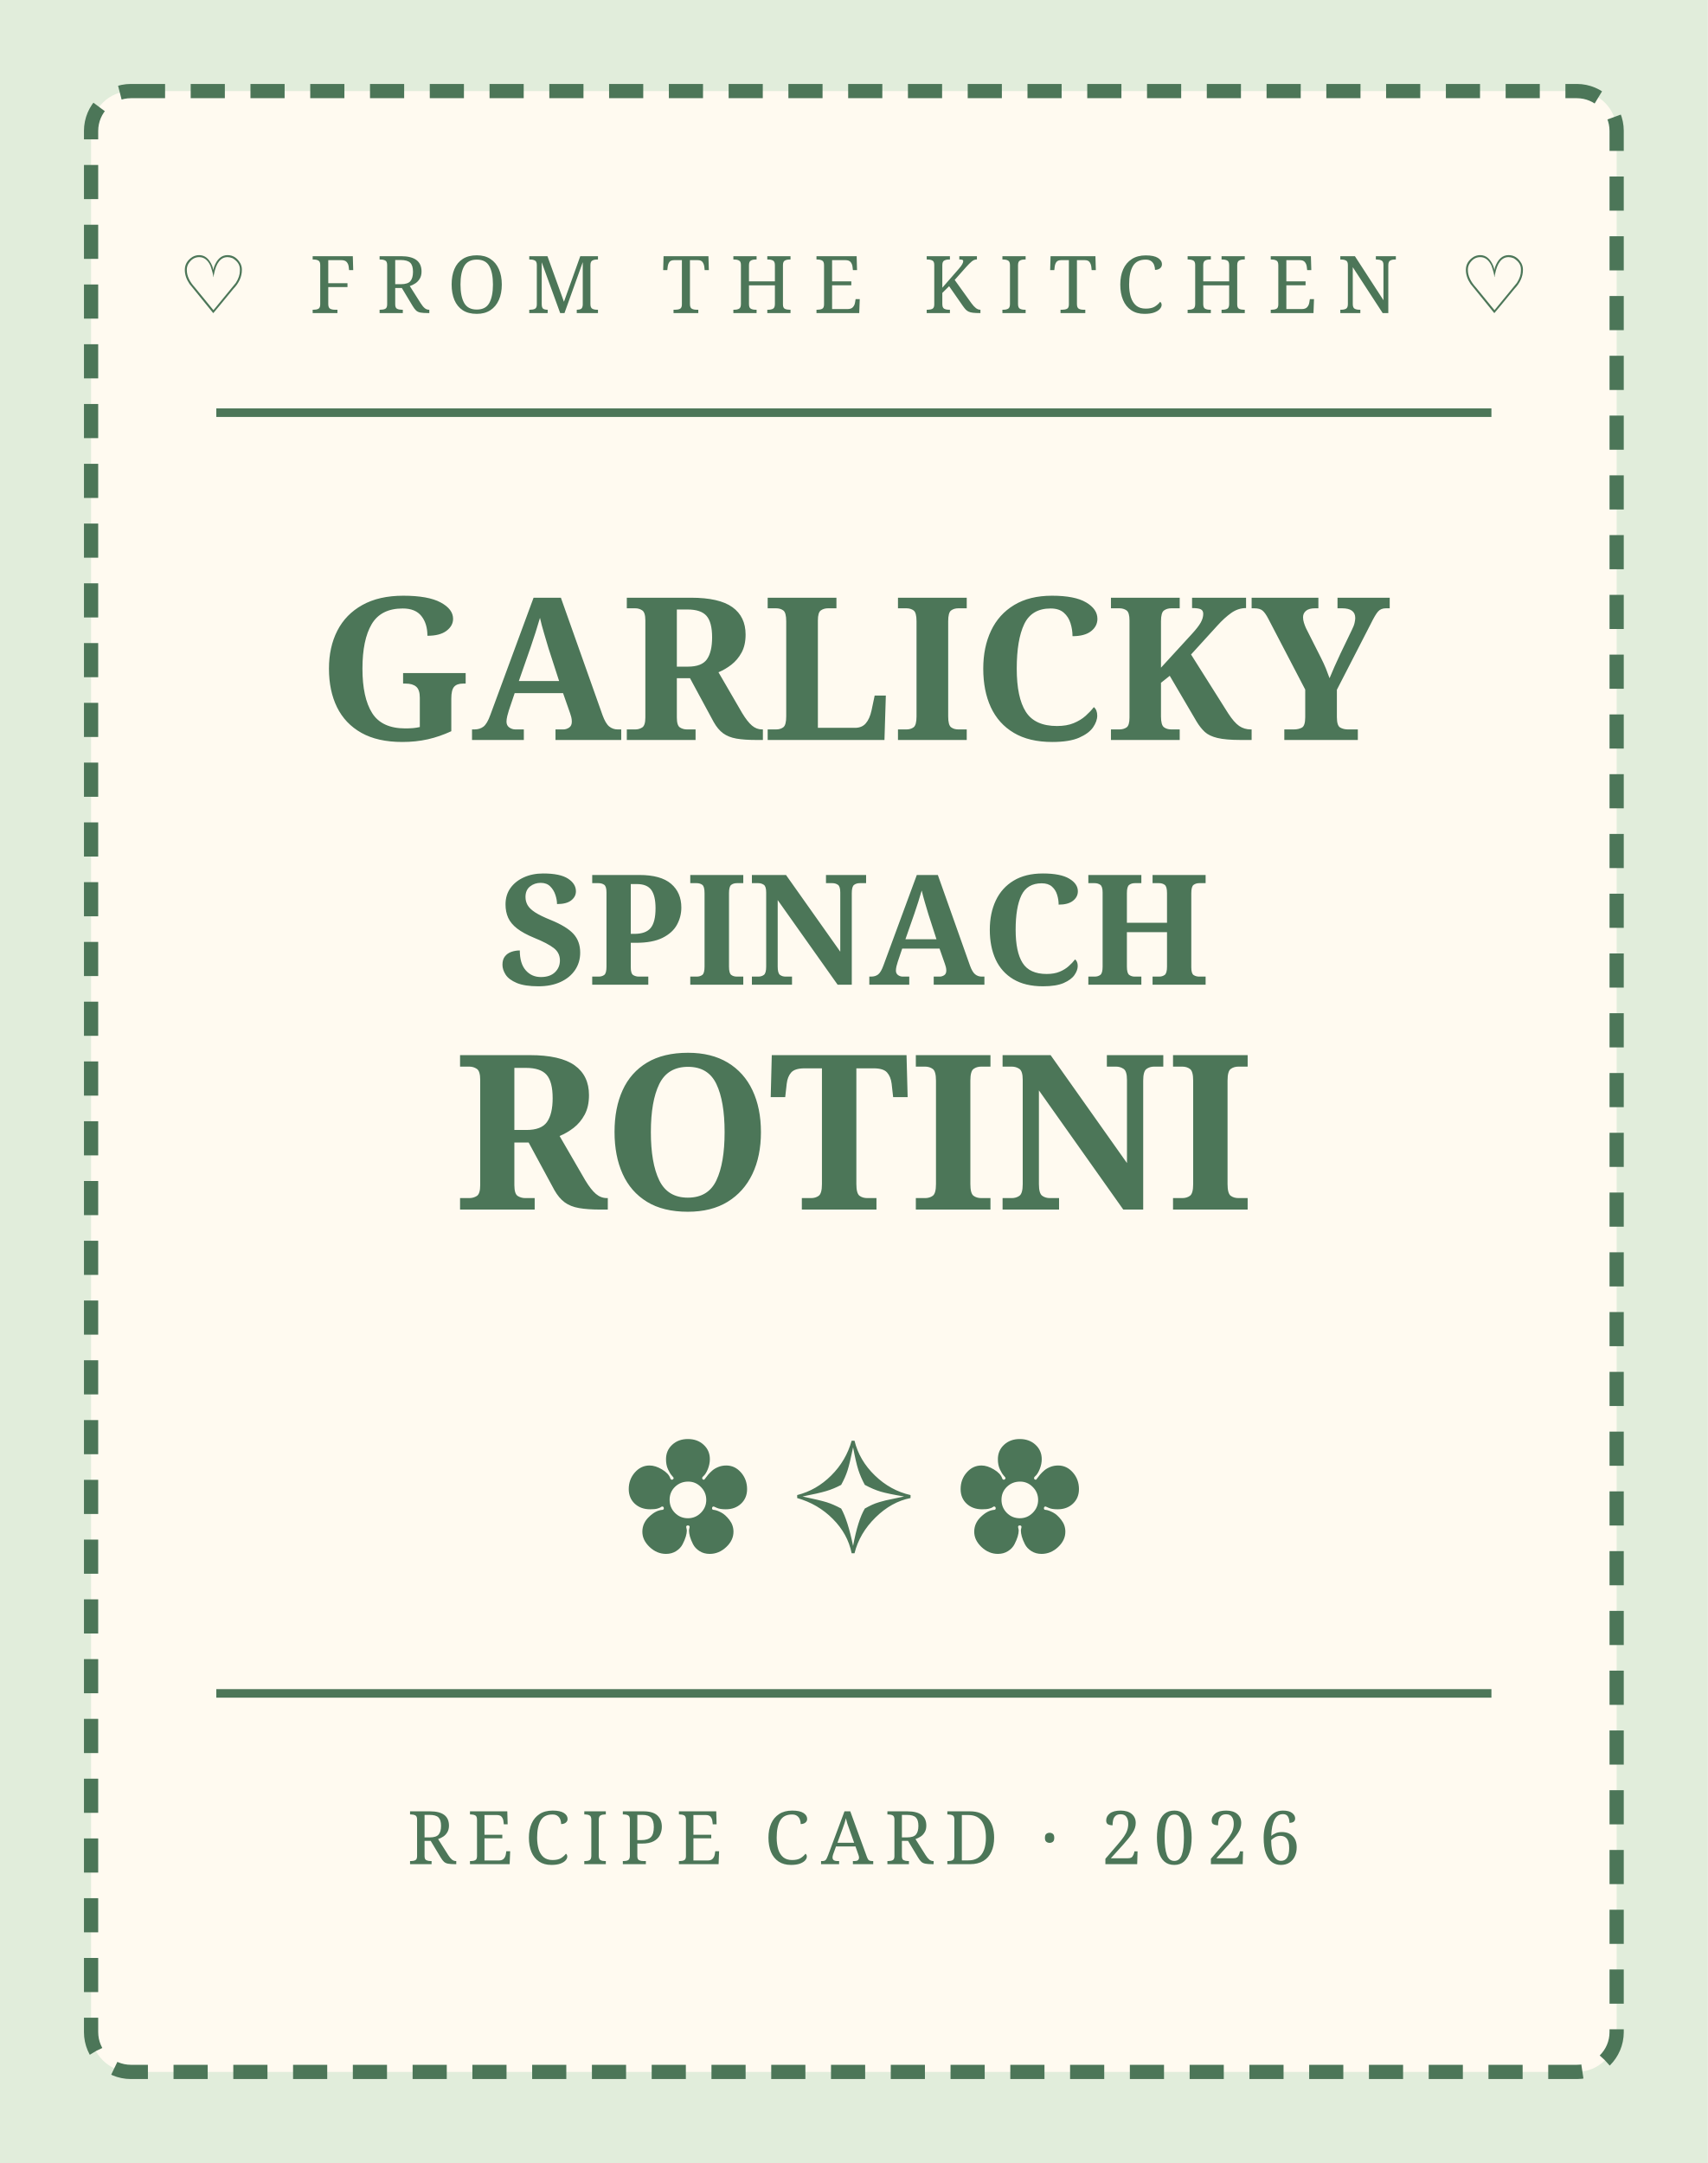
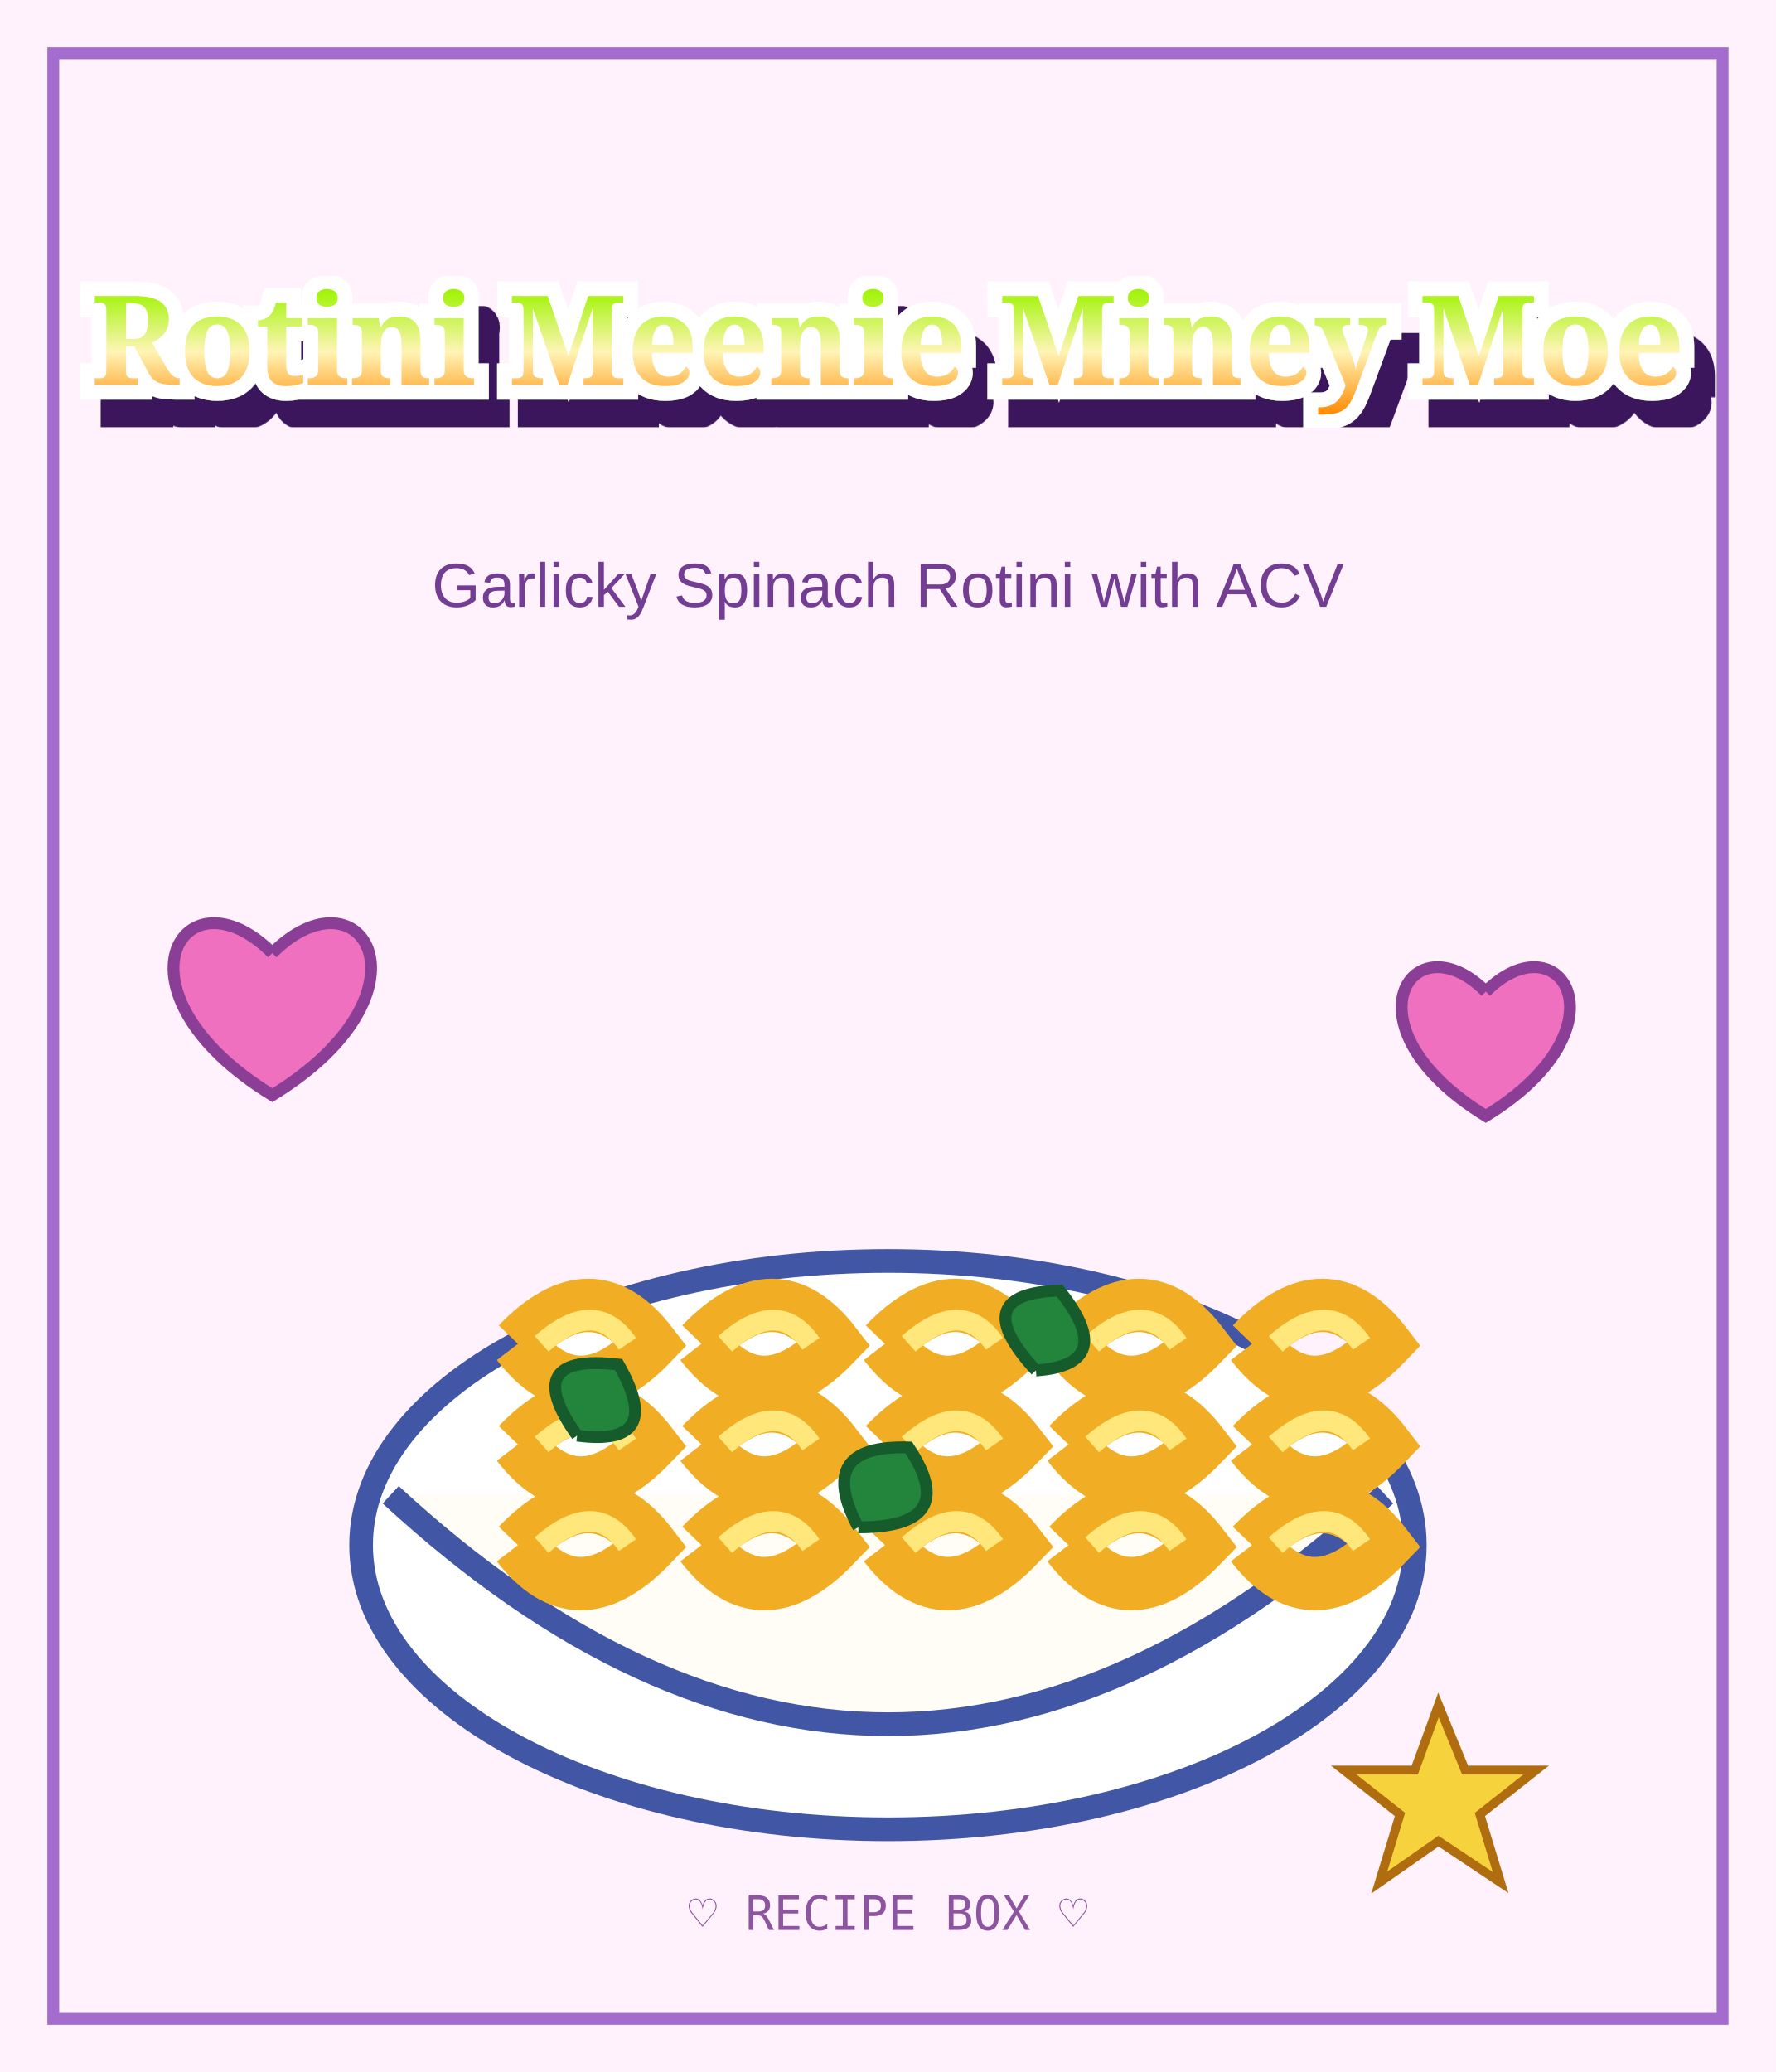
- <svg xmlns="http://www.w3.org/2000/svg" viewBox="0 0 600 760">
-   <rect width="600" height="760" fill="#e1eddb" />
-   <rect x="32" y="32" width="536" height="696" rx="14" fill="#fffaf0" stroke="#4c7658" stroke-width="5" stroke-dasharray="12 9" />
-   <path d="M76 145 H524 M76 595 H524" stroke="#4c7658" stroke-width="3" />
-   <g fill="#4c7658" text-anchor="middle" font-family="Georgia,serif">
-     <text x="300" y="110" font-size="28" letter-spacing="7">♡ FROM THE KITCHEN ♡</text>
-     <text x="300" y="260" font-size="70" font-weight="bold">GARLICKY</text>
-     <text x="300" y="346" font-size="54" font-weight="bold">SPINACH</text>
-     <text x="300" y="425" font-size="76" font-weight="bold">ROTINI</text>
-     <text x="300" y="545" font-size="55">✿  ✧  ✿</text>
-     <text x="300" y="655" font-size="26" letter-spacing="4">RECIPE CARD · 2026</text>
+ <svg xmlns="http://www.w3.org/2000/svg" viewBox="0 0 600 700">
+   <defs>
+     <linearGradient id="w" x2="0" y2="1">
+       <stop stop-color="#9df400" />
+       <stop offset=".5" stop-color="#fff4b6" />
+       <stop offset="1" stop-color="#ff8a00" />
+     </linearGradient>
+     <filter id="shadow">
+       <feDropShadow dx="7" dy="10" stdDeviation="0" flood-color="#3b175c" />
+     </filter>
+   </defs>
+   <rect width="600" height="700" fill="#fff2fc" />
+   <rect x="18" y="18" width="564" height="664" fill="none" stroke="#a36cce" stroke-width="4" />
+   <g transform="translate(300 0)" text-anchor="middle" font-family="Georgia,serif" font-weight="900" paint-order="stroke fill" filter="url(#shadow)">
+     <text x="0" y="130" font-size="42" fill="url(#w)" stroke="#fff" stroke-width="10">Rotini Meenie Miney Moe</text>
  </g>
+   <text x="300" y="205" text-anchor="middle" font-family="Arial" font-size="21" fill="#743d94">Garlicky Spinach Rotini with ACV</text>
+   <ellipse cx="300" cy="522" rx="178" ry="96" fill="#fff" stroke="#4156a5" stroke-width="8" />
+   <path d="M132 505 Q300 660 468 505" fill="#fffdf6" stroke="#4156a5" stroke-width="8" />
+   <path d="M175 454q25 -26 45 0q-25 26 -45 0" fill="none" stroke="#f1ae24" stroke-width="18" />
+   <path d="M183 454q18 -16 29 0" fill="none" stroke="#ffe77b" stroke-width="7" />
+   <path d="M237 454q25 -26 45 0q-25 26 -45 0" fill="none" stroke="#f1ae24" stroke-width="18" />
+   <path d="M245 454q18 -16 29 0" fill="none" stroke="#ffe77b" stroke-width="7" />
+   <path d="M299 454q25 -26 45 0q-25 26 -45 0" fill="none" stroke="#f1ae24" stroke-width="18" />
+   <path d="M307 454q18 -16 29 0" fill="none" stroke="#ffe77b" stroke-width="7" />
+   <path d="M361 454q25 -26 45 0q-25 26 -45 0" fill="none" stroke="#f1ae24" stroke-width="18" />
+   <path d="M369 454q18 -16 29 0" fill="none" stroke="#ffe77b" stroke-width="7" />
+   <path d="M423 454q25 -26 45 0q-25 26 -45 0" fill="none" stroke="#f1ae24" stroke-width="18" />
+   <path d="M431 454q18 -16 29 0" fill="none" stroke="#ffe77b" stroke-width="7" />
+   <path d="M175 488q25 -26 45 0q-25 26 -45 0" fill="none" stroke="#f1ae24" stroke-width="18" />
+   <path d="M183 488q18 -16 29 0" fill="none" stroke="#ffe77b" stroke-width="7" />
+   <path d="M237 488q25 -26 45 0q-25 26 -45 0" fill="none" stroke="#f1ae24" stroke-width="18" />
+   <path d="M245 488q18 -16 29 0" fill="none" stroke="#ffe77b" stroke-width="7" />
+   <path d="M299 488q25 -26 45 0q-25 26 -45 0" fill="none" stroke="#f1ae24" stroke-width="18" />
+   <path d="M307 488q18 -16 29 0" fill="none" stroke="#ffe77b" stroke-width="7" />
+   <path d="M361 488q25 -26 45 0q-25 26 -45 0" fill="none" stroke="#f1ae24" stroke-width="18" />
+   <path d="M369 488q18 -16 29 0" fill="none" stroke="#ffe77b" stroke-width="7" />
+   <path d="M423 488q25 -26 45 0q-25 26 -45 0" fill="none" stroke="#f1ae24" stroke-width="18" />
+   <path d="M431 488q18 -16 29 0" fill="none" stroke="#ffe77b" stroke-width="7" />
+   <path d="M175 522q25 -26 45 0q-25 26 -45 0" fill="none" stroke="#f1ae24" stroke-width="18" />
+   <path d="M183 522q18 -16 29 0" fill="none" stroke="#ffe77b" stroke-width="7" />
+   <path d="M237 522q25 -26 45 0q-25 26 -45 0" fill="none" stroke="#f1ae24" stroke-width="18" />
+   <path d="M245 522q18 -16 29 0" fill="none" stroke="#ffe77b" stroke-width="7" />
+   <path d="M299 522q25 -26 45 0q-25 26 -45 0" fill="none" stroke="#f1ae24" stroke-width="18" />
+   <path d="M307 522q18 -16 29 0" fill="none" stroke="#ffe77b" stroke-width="7" />
+   <path d="M361 522q25 -26 45 0q-25 26 -45 0" fill="none" stroke="#f1ae24" stroke-width="18" />
+   <path d="M369 522q18 -16 29 0" fill="none" stroke="#ffe77b" stroke-width="7" />
+   <path d="M423 522q25 -26 45 0q-25 26 -45 0" fill="none" stroke="#f1ae24" stroke-width="18" />
+   <path d="M431 522q18 -16 29 0" fill="none" stroke="#ffe77b" stroke-width="7" />
+   <path d="M195 485q-20 -28 14 -24q16 28 -14 24M350 463q-24 -26 8 -27q20 25 -8 27M290 516q-15 -28 17 -27q18 27 -17 27" fill="#23853b" stroke="#165b2b" stroke-width="4" />
+   <g fill="#ef70bf" stroke="#8a3e96" stroke-width="4">
+     <path d="M92 322c-30 -30 -57 13 0 48c57 -35 30 -78 0 -48" />
+     <path d="M502 335c-25 -25 -49 12 0 42c49 -30 25 -67 0 -42" />
+   </g>
+   <g fill="#f6d33c" stroke="#b06d10" stroke-width="3">
+     <path d="M486 576l9 22 24 0 -19 15 7 23 -21 -14 -20 14 7 -23 -19 -15 24 0z" />
+   </g>
+   <text x="300" y="652" text-anchor="middle" font-family="monospace" font-size="16" fill="#8d549f">♡ RECIPE BOX ♡</text>
</svg>
